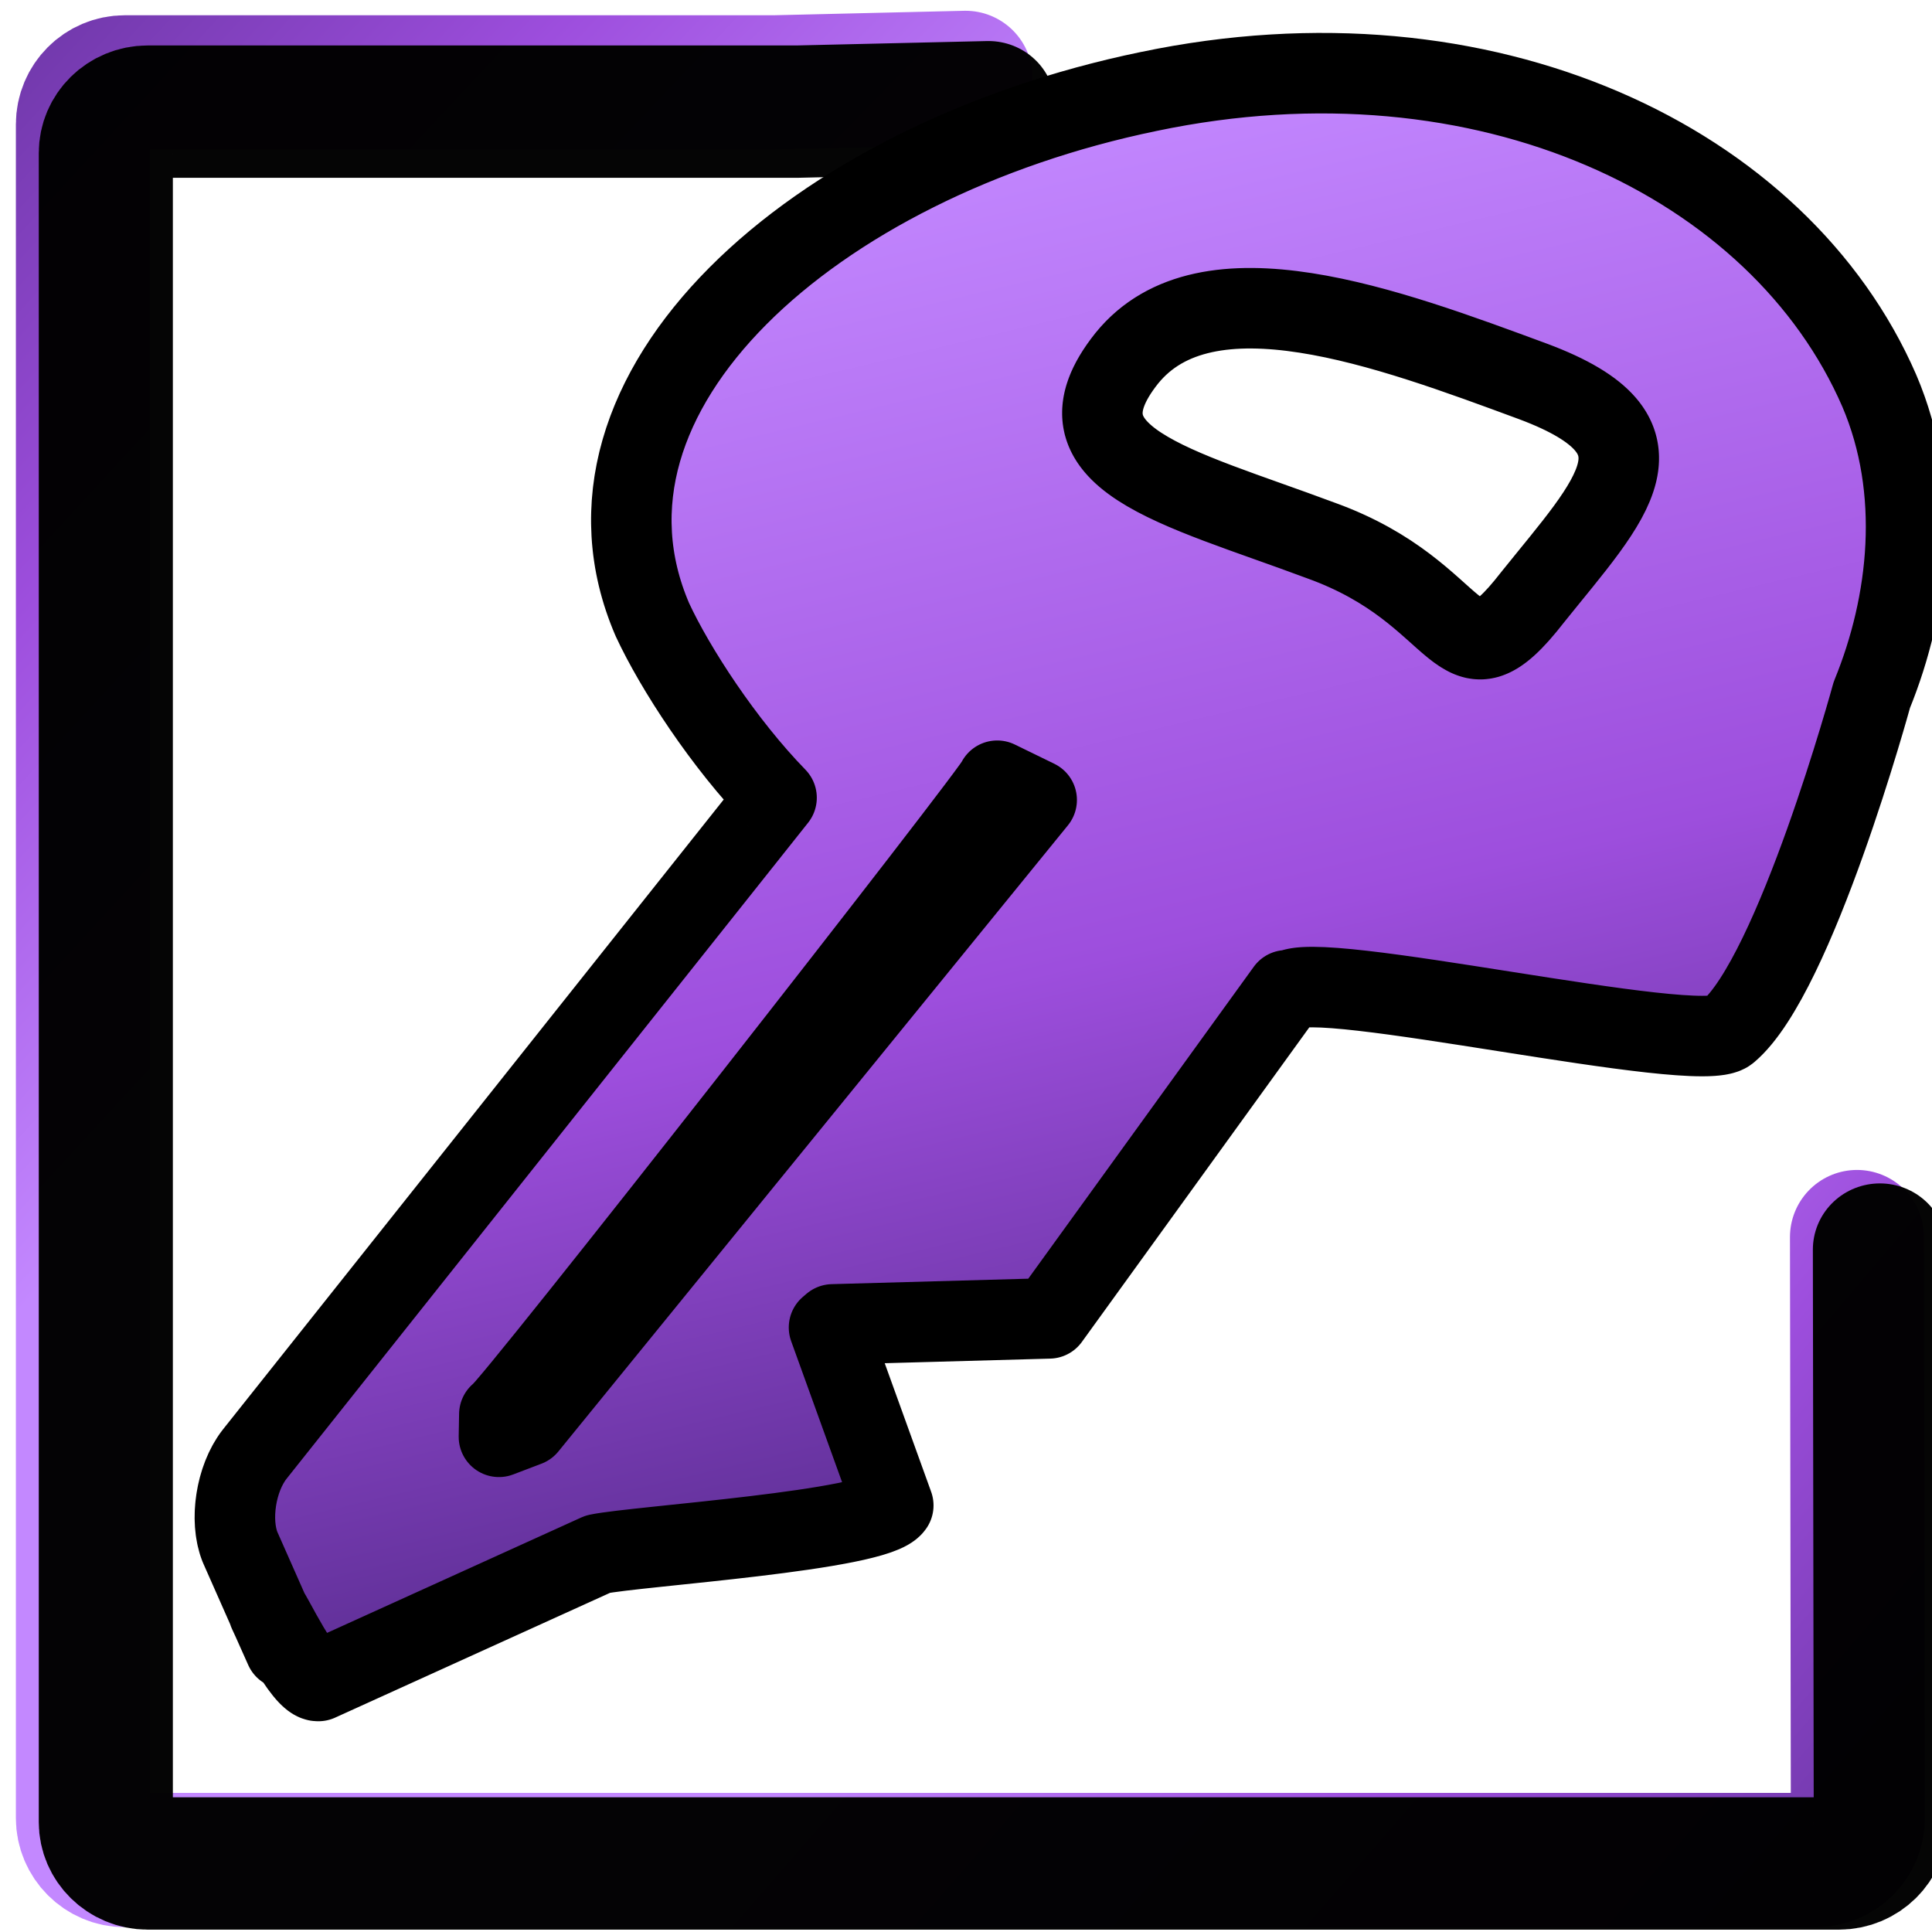
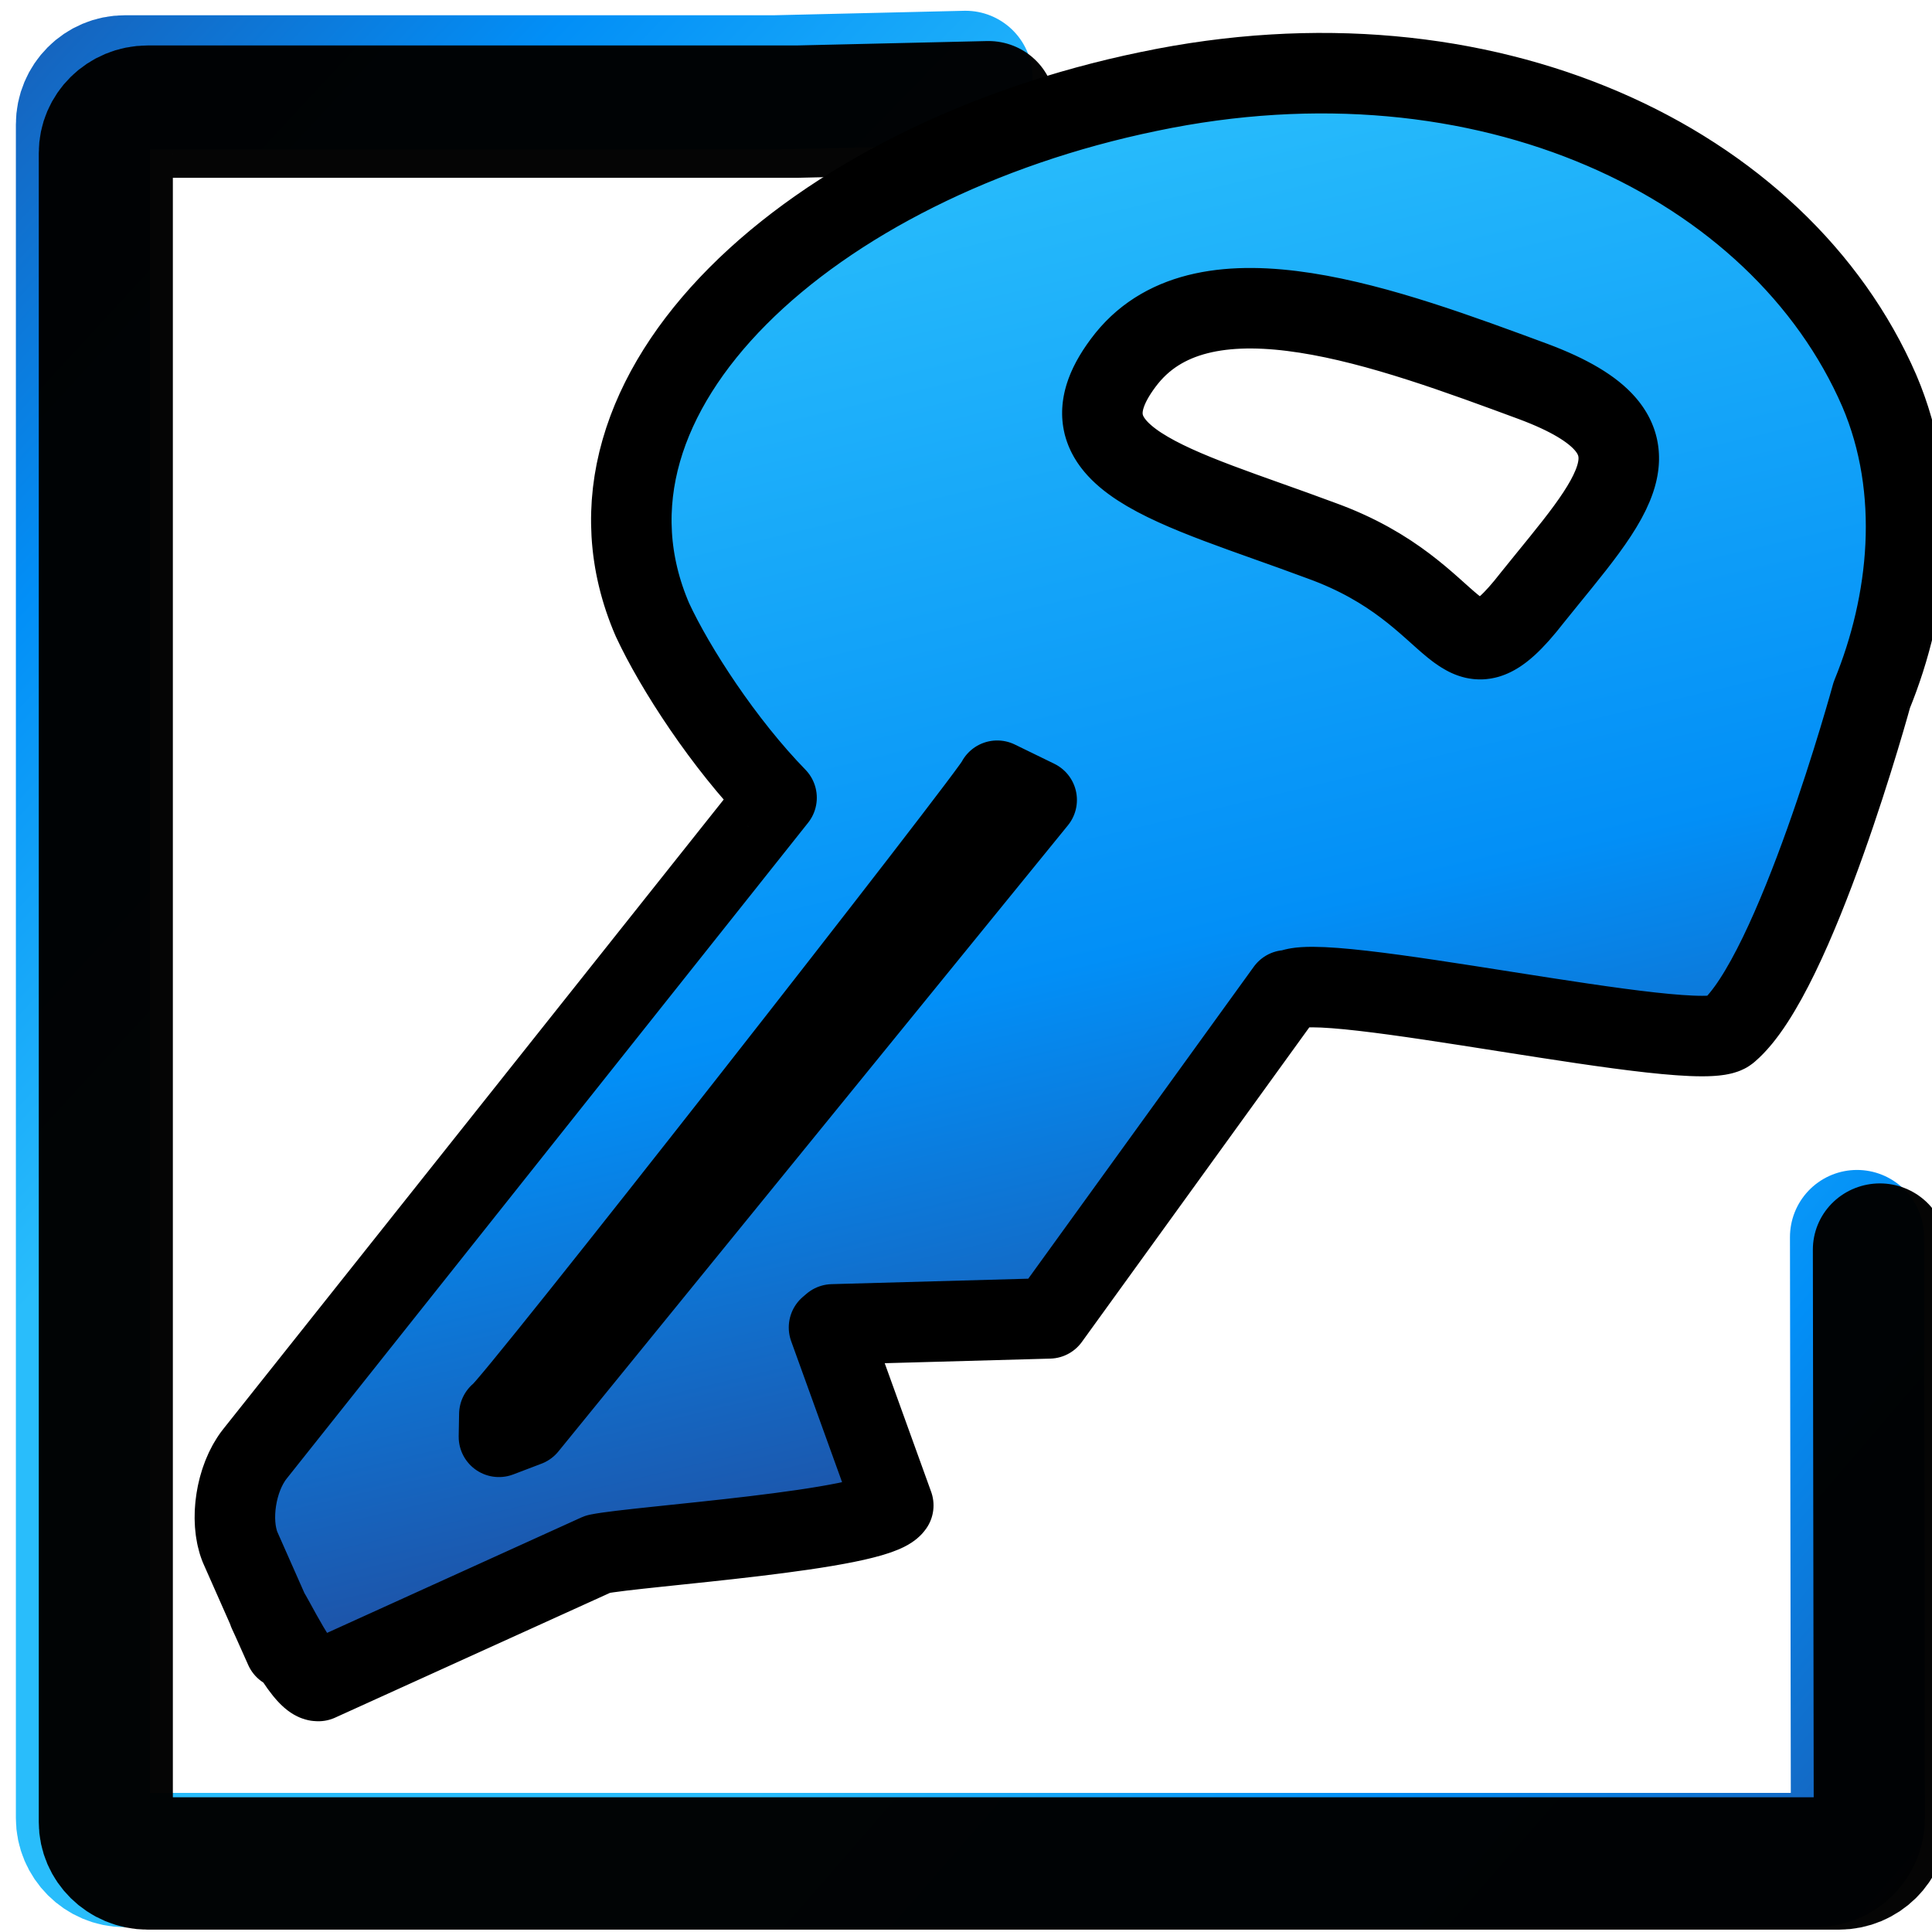
<svg xmlns="http://www.w3.org/2000/svg" xmlns:ns1="https://boxy-svg.com" xmlns:xlink="http://www.w3.org/1999/xlink" id="emoji" viewBox="0 0 72 72" version="1.1">
  <defs id="defs8">
    <linearGradient id="linearGradient19" ns1:pinned="true">
-       <stop offset="0" style="stop-color: rgba(245, 229, 255, 0.98);" id="stop16" />
-       <stop offset="0" style="stop-color: rgb(195, 136, 255);" id="stop17" />
-       <stop offset="0.605" style="stop-color: rgb(157, 78, 221);" id="stop18" />
-       <stop offset="1" style="stop-color: rgb(90, 45, 145);" id="stop19" />
+       <stop offset="0" style="stop-color: rgba(79, 231, 255, 0.98);" id="stop16" />
+       <stop offset="0" style="stop-color: rgb(41, 189, 251);" id="stop17" />
+       <stop offset="0.605" style="stop-color: rgb(2, 143, 247);" id="stop18" />
+       <stop offset="1" style="stop-color: rgb(33, 76, 158);" id="stop19" />
    </linearGradient>
    <linearGradient id="vertix" ns1:pinned="true">
-       <stop offset="0" style="stop-color: rgba(245, 229, 255, 0.98);" id="stop1" />
-       <stop offset="0.295" style="stop-color: rgb(195, 136, 255);" id="stop2" />
-       <stop offset="0.614" style="stop-color: rgb(157, 78, 221);" id="stop3" />
-       <stop offset="1" style="stop-color: rgb(90, 45, 145);" id="stop4" />
+       <stop offset="0" style="stop-color: rgba(79, 231, 255, 0.98);" id="stop1" />
+       <stop offset="0.295" style="stop-color: rgb(41, 189, 251);" id="stop2" />
+       <stop offset="0.614" style="stop-color: rgb(2, 143, 247);" id="stop3" />
+       <stop offset="1" style="stop-color: rgb(33, 76, 158);" id="stop4" />
    </linearGradient>
    <linearGradient id="vertix-1" gradientUnits="userSpaceOnUse" x1="66.57" y1="21.261" x2="66.57" y2="147.361" gradientTransform="matrix(1.011287, 0, 0, 1.012024, -148.9614, -95.88966)" xlink:href="#vertix" />
    <linearGradient id="vertix-2" gradientUnits="userSpaceOnUse" x1="28.416" y1="1.231" x2="28.416" y2="64.332" gradientTransform="matrix(-0.764337, -0.461711, -0.532789, 0.7204, 96.32416, -18.50571)" xlink:href="#vertix" />
    <linearGradient id="vertix-10" gradientUnits="userSpaceOnUse" x1="22.749" y1="6.466" x2="22.749" y2="46.801" gradientTransform="matrix(0.585285, 0, 0, 0.866488, 82.69431, -44.77064)" xlink:href="#vertix" />
    <linearGradient id="vertix-3" gradientUnits="userSpaceOnUse" x1="51.535" y1="10.748" x2="51.535" y2="32.813" xlink:href="#vertix" />
    <linearGradient id="vertix-4" gradientUnits="userSpaceOnUse" x1="51.704" y1="32.349" x2="51.704" y2="60.652" xlink:href="#vertix" />
    <radialGradient gradientUnits="userSpaceOnUse" cx="14.002" cy="81.076" r="21.194" id="gradient-1-3" gradientTransform="matrix(9.450373, -10.58197, 1.246667, 1.11004, -190.8894, 144.7098)" xlink:href="#gradient-1" fx="14.002" fy="81.076" />
    <linearGradient id="gradient-1">
-       <stop offset="0" style="stop-color: rgba(245, 229, 255, 0.98);" id="stop5" />
-       <stop offset="0.295" style="stop-color: rgb(195, 136, 255);" id="stop6" />
-       <stop offset="0.614" style="stop-color: rgb(157, 78, 221);" id="stop7" />
-       <stop offset="1" style="stop-color: rgb(90, 45, 145);" id="stop8" />
+       <stop offset="0" style="stop-color: rgba(79, 231, 255, 0.98);" id="stop5" />
+       <stop offset="0.295" style="stop-color: rgb(41, 189, 251);" id="stop6" />
+       <stop offset="0.614" style="stop-color: rgb(2, 143, 247);" id="stop7" />
+       <stop offset="1" style="stop-color: rgb(33, 76, 158);" id="stop8" />
    </linearGradient>
    <linearGradient id="vertix-5" gradientUnits="userSpaceOnUse" x1="28.416" y1="1.231" x2="40.813" y2="57.033" gradientTransform="matrix(1.304508, -0.107878, 0.146777, 0.876004, -1.726479, 6.739271)" xlink:href="#linearGradient19" />
    <radialGradient gradientUnits="userSpaceOnUse" cx="13.947" cy="59.074" r="21.194" id="gradient-1-3-3" gradientTransform="matrix(9.450373,-10.58197,1.246667,1.11004,-178.975,162.8827)" xlink:href="#linearGradient11" />
    <linearGradient id="linearGradient11" ns1:pinned="true">
-       <stop offset="0.295" style="stop-color: rgb(195, 136, 255);" id="stop9" />
-       <stop offset="0.614" style="stop-color: rgb(157, 78, 221);" id="stop10" />
-       <stop offset="1" style="stop-color: rgb(90, 45, 145);" id="stop11" />
+       <stop offset="0.295" style="stop-color: rgb(41, 189, 251);" id="stop9" />
+       <stop offset="0.614" style="stop-color: rgb(2, 143, 247);" id="stop10" />
+       <stop offset="1" style="stop-color: rgb(33, 76, 158);" id="stop11" />
    </linearGradient>
  </defs>
  <g transform="matrix(1.560529,0,0,1.562857,-37.38984,-56.62243)" id="g6">
    <path stroke-linecap="round" stroke-linejoin="round" stroke-miterlimit="10" d="m 57.393,48.556 0.021,13.854 c 0,0.55 -0.45,1 -1,1 H 16.026 c -0.55,0 -1,-0.45 -1,-1 V 22.022 c 0,-0.553 0.448,-1 1,-1 h 15.512 l 4.566,-0.107" style="fill-opacity:0;fill-rule:nonzero;stroke-width:3.202px;paint-order:stroke" id="path5">
      </path>
    <path stroke-linecap="round" stroke-linejoin="round" stroke-miterlimit="10" d="m 68.307,65.729 0.021,13.854 c 0,0.55 -0.45,1 -1,1 h -40.388 c -0.55,0 -1,-0.45 -1,-1 v -40.388 c 0,-0.553 0.448,-1 1,-1 h 15.512 l 4.566,-0.107" style="fill-opacity:0;fill-rule:nonzero;stroke:url(#gradient-1-3-3);stroke-width:3.202;stroke-dasharray:none;paint-order:stroke" id="path6">
      </path>
  </g>
  <g style="" transform="matrix(1.343751, 0, 0, 1.066094, 81.12718, 49.79617)" id="g8">
    <path stroke-linecap="round" stroke-linejoin="round" stroke-opacity="1" d="M 65.566 -25.081 C 65.548 -29.116 62.02 -32.292 57.637 -32.082 C 53.235 -31.85 49.641 -28.429 49.643 -24.371 C 49.583 -20.32 53.158 -21.049 57.61 -21.219 C 62.009 -21.451 65.552 -21 65.566 -25.081 Z M 59.567 15.823 L 60.026 16.469 L 60.439 15.734 C 60.27 15.72 60.548 -10.044 60.674 -10.03 L 59.391 -9.824 L 59.567 15.823 Z M 49.905 -6.265 C 49.866 -7.303 49.767 -8.345 49.593 -9.464 C 49.089 -12.012 48.082 -14.404 46.575 -16.513 C 45.025 -18.739 42.983 -20.65 40.572 -22.106 L 39.86 -22.538 C 40.702 -25.9 42.799 -29.304 45.668 -32.09 C 52.277 -38.455 62.989 -38.928 69.551 -33.09 C 76.101 -27.32 78.329 -17.983 71.757 -11.628 C 70.314 -10.286 67.758 -8.358 65.515 -7.161 L 65.413 19.606 C 65.402 20.582 64.762 22.012 64.017 22.758 L 61.059 25.583 C 61.827 24.847 62.13 24.568 62.13 24.568 C 62.086 24.541 60.004 26.481 59.671 26.278 L 55.123 23.654 C 54.361 22.981 53.773 21.64 53.86 20.649 L 54.356 9.454 L 54.331 9.316 L 49.377 6.847 L 49.981 -6.28 L 49.905 -6.265 Z" style="stroke-dasharray: 1729, 1729; stroke-dashoffset: 0; fill: url('#vertix-2'); stroke-width: 2.904; stroke: rgb(0, 0, 0); transform-origin: 85.401px 0.989px;" id="path8" />
    <path stroke-linecap="round" stroke-linejoin="round" stroke-opacity="1" d="m 41.989,13.355 c 2.973,-3.677 9.758,-1.128 15.149,0.862 5.395,2.017 2.943,4.344 -0.027,8.046 -2.89,3.722 -2.381,-0.141 -7.886,-2.121 -5.395,-2.015 -10.203,-3.057 -7.236,-6.787 z m -22.343,39.79 -1.052,0.401 0.015,-0.839 c 0.225,0.056 18.724,-23.57 18.554,-23.612 l 1.471,0.717 z M 48.027,36.95 c 0.809,-0.931 15.341,2.44 16.378,1.491 2.504,-2.118 5.352,-12.542 5.352,-12.542 1.397,-3.415 1.868,-7.621 0.278,-11.339 C 66.332,6.039 55.374,0.774 42.805,3.41 30.302,5.99 20.651,14.597 24.312,23.092 c 0.843,1.817 2.666,4.625 4.628,6.637 L 9.486,54.2 c -0.7,0.897 -0.937,2.462 -0.542,3.451 l 1.677,3.789 c -0.434,-0.985 -0.614,-1.364 -0.614,-1.364 0.077,-0.006 1.29,2.617 1.861,2.57 L 22.285,57.917 C 23.74,57.615 32.677,57.044 33.29,56.103 l -2.395,-6.632 0.135,-0.115 8.072,-0.224 8.839,-12.226 z" style="display:inline;fill:url(#vertix-5);stroke:#000000;stroke-width:3;stroke-dasharray:1296.75, 1296.75;stroke-dashoffset:0;stroke-opacity:1" id="path16" transform="matrix(0.7441855,0,0,0.9380036,-60.37367,-46.70898)" />
  </g>
  <g transform="matrix(0.524947, 0, 0, 0.529777, 2.012925, -8.042993)" id="g9">
    <path stroke-linecap="round" stroke-linejoin="round" stroke-opacity="1" d="M -60.353 -1.609 C -65.308 10.029 -78.758 15.495 -90.489 10.737 C -102.321 5.779 -107.681 -7.681 -102.726 -19.319 C -97.973 -31.059 -84.32 -36.523 -72.69 -31.565 C -61.061 -26.707 -55.397 -13.449 -60.353 -1.609 Z M -34.261 -17.497 L -17.373 -28.023 L -23.643 -43.203 L -42.959 -38.649 C -45.689 -42.595 -49.127 -45.835 -52.97 -48.667 L -48.521 -67.897 L -63.892 -74.273 L -74.308 -57.675 C -79.062 -58.383 -83.815 -58.383 -88.466 -57.675 L -98.883 -74.373 L -114.153 -68.199 L -109.906 -48.871 C -113.85 -46.137 -117.288 -42.799 -120.12 -38.953 L -139.233 -43.405 L -145.705 -28.225 L -129.12 -17.599 C -129.828 -12.843 -129.828 -8.085 -129.12 -3.431 L -145.908 6.791 L -139.638 21.971 L -120.322 17.721 C -117.592 21.465 -114.153 24.907 -110.31 27.739 L -114.861 46.867 L -99.591 53.141 L -88.871 36.545 C -84.118 37.253 -79.365 37.253 -74.713 36.545 L -64.196 53.243 L -48.824 46.969 L -53.274 27.639 C -49.532 24.907 -46.296 21.667 -43.363 17.721 L -23.946 22.173 L -17.474 6.993 L -34.261 -3.329 C -33.554 -8.085 -33.554 -12.741 -34.261 -17.497 Z" style="stroke-dasharray: 1729, 1729; stroke-dashoffset: 0; fill: url('#vertix-1'); stroke: rgb(0, 0, 0); stroke-width: 9.62;" id="path9" />
  </g>
  <path class="st4" d="M 103.168 -14.872 L 98.645 -16.189 L 98.645 -17.695 C 100.364 -18.147 101.901 -19.023 103.079 -20.228 C 104.258 -21.432 105.025 -22.912 105.296 -24.49 L 105.411 -24.49 C 105.669 -24.495 105.925 -24.548 106.161 -24.642 C 106.397 -24.739 106.607 -24.875 106.782 -25.045 C 106.958 -25.214 107.09 -25.414 107.176 -25.632 C 107.261 -25.85 107.296 -26.083 107.281 -26.311 C 107.241 -26.593 107.118 -26.858 106.928 -27.084 C 106.737 -27.31 106.481 -27.489 106.191 -27.6 L 106.191 -30.359 C 106.105 -32.721 104.998 -34.959 103.097 -36.603 C 101.197 -38.25 98.653 -39.168 96.005 -39.168 C 93.357 -39.168 90.813 -38.25 88.913 -36.603 C 87.012 -34.959 85.905 -32.72 85.822 -30.359 L 85.822 -27.65 C 85.549 -27.542 85.308 -27.375 85.123 -27.165 C 84.937 -26.955 84.812 -26.706 84.759 -26.444 C 84.719 -26.205 84.734 -25.959 84.809 -25.725 C 84.882 -25.49 85.012 -25.272 85.185 -25.087 C 85.358 -24.902 85.578 -24.75 85.822 -24.644 C 86.068 -24.539 86.336 -24.482 86.606 -24.477 L 86.722 -24.477 C 86.983 -22.889 87.747 -21.402 88.926 -20.191 C 90.104 -18.979 91.648 -18.093 93.373 -17.638 L 93.373 -16.185 L 88.84 -14.868 C 87.336 -14.429 86.03 -13.572 85.105 -12.426 C 84.18 -11.282 83.686 -9.904 83.696 -8.492 L 83.696 -4.218 L 108.324 -4.218 L 108.324 -8.492 C 108.334 -9.904 107.838 -11.284 106.913 -12.429 C 105.985 -13.581 104.674 -14.435 103.168 -14.872 Z" style="stroke-linecap: round; stroke-linejoin: round; stroke: rgb(0, 0, 0); fill: url('#vertix-10'); stroke-width: 0.668;" id="path10" />
  <g id="hair" transform="matrix(1, 0, 0, 1, -4.561491, -8.810666)" />
  <g id="skin" transform="matrix(1, 0, 0, 1, -4.561491, -8.810666)" />
  <g id="skin-shadow" transform="matrix(1, 0, 0, 1, -4.561491, -8.810666)" />
  <g id="color" style="transform-origin: 51.536px 35.89px;" transform="matrix(-1.228722, -1.282041, -1.066483, 1.051395, 36.74225, 38.36626)">
    <path stroke="none" d="M 55.94 32.583 C 59.523 30.765 62.009 26.797 62.009 22.194 C 62.009 15.873 57.28 9.411 51.496 9.411 C 45.712 9.411 41.062 15.873 41.062 22.194 C 41.062 27.306 44.163 32.24 48.42 32.813" style="fill: url('#vertix-3'); stroke-width: 2.415px;" id="path13" />
    <path stroke-linecap="round" stroke-linejoin="round" stroke-miterlimit="10" style="fill: url('#vertix-4'); stroke-width: 2.415px; stroke: rgba(65, 132, 244, 0.816); fill-opacity: 0.79;" d="M 56.027 32.349 L 56.023 33.503 L 56.016 35.426 L 56.172 56.151 L 51.67 60.652 L 48.01 55.992 L 50.893 53.109 L 47.736 49.952 L 50.377 46.311 L 47.237 43.17 L 47.251 40.194 L 49.96 37.484 L 48.719 36.243 L 48.719 32.349" id="path14" />
    <polygon stroke="none" points="53.544,57.09 54.744,55.888 54.525,36.061 53.311,36.074" style="fill: rgba(16, 42, 255, 0.463); stroke-width: 2.415px;" id="polygon14" />
    <ellipse cx="51.535" cy="18.109" rx="3.521" ry="3.521" transform="matrix(0.7071 -0.7071 0.7071 0.7071 2.2893 41.7451)" stroke="none" style="stroke-width: 2.438px; fill: rgb(78, 79, 88);" id="ellipse14" />
    <g id="line">
      <polyline fill="none" stroke="#000000" stroke-linecap="round" stroke-linejoin="round" stroke-miterlimit="10" points="56.025,36.026 56.282,56.472 51.721,61.032 46.955,56.267 49.876,53.346 46.648,50.117 50.337,46.428 47.126,43.217 47.126,40.187 49.871,37.442 48.602,36.173" style="stroke-width: 2.415px;" id="polyline14" />
      <ellipse cx="51.535" cy="18.109" rx="3.521" ry="3.521" transform="matrix(0.7071 -0.7071 0.7071 0.7071 2.2893 41.7451)" fill="none" stroke="#000000" stroke-linecap="round" stroke-linejoin="round" stroke-miterlimit="10" style="stroke-width: 2.438px;" id="ellipse15" />
      <path fill="none" stroke="#000000" stroke-linecap="round" stroke-linejoin="round" stroke-miterlimit="10" d="M 56.017 31.636 C 59.588 29.867 62.044 26.046 62.01 21.636 C 61.966 15.764 57.35 8.658 51.808 8.413 C 51.634 8.405 51.458 8.402 51.282 8.403 C 45.498 8.447 41.019 15.738 41.065 21.795 C 41.102 26.693 44.198 30.817 48.44 32.194" style="stroke-width: 2.415px;" id="path15" />
    </g>
  </g>
  <g transform="matrix(1.560529,0,0,1.540201,-19.50491,-28.21824)" id="g12" style="transform-origin:51.536px 35.89px">
    <path stroke-linecap="round" stroke-linejoin="round" stroke-miterlimit="10" d="M 57.393 48.556 L 57.414 62.41 C 57.414 62.96 56.964 63.41 56.414 63.41 L 16.026 63.41 C 15.476 63.41 15.026 62.96 15.026 62.41 L 15.026 22.022 C 15.026 21.469 15.474 21.022 16.026 21.022 L 31.538 21.022 L 36.104 20.915" style="fill-rule: nonzero; paint-order: stroke; fill-opacity: 0; stroke: rgba(0, 0, 0, 0.98); stroke-width: 3.202px;" id="path11">
      </path>
  </g>
</svg>
